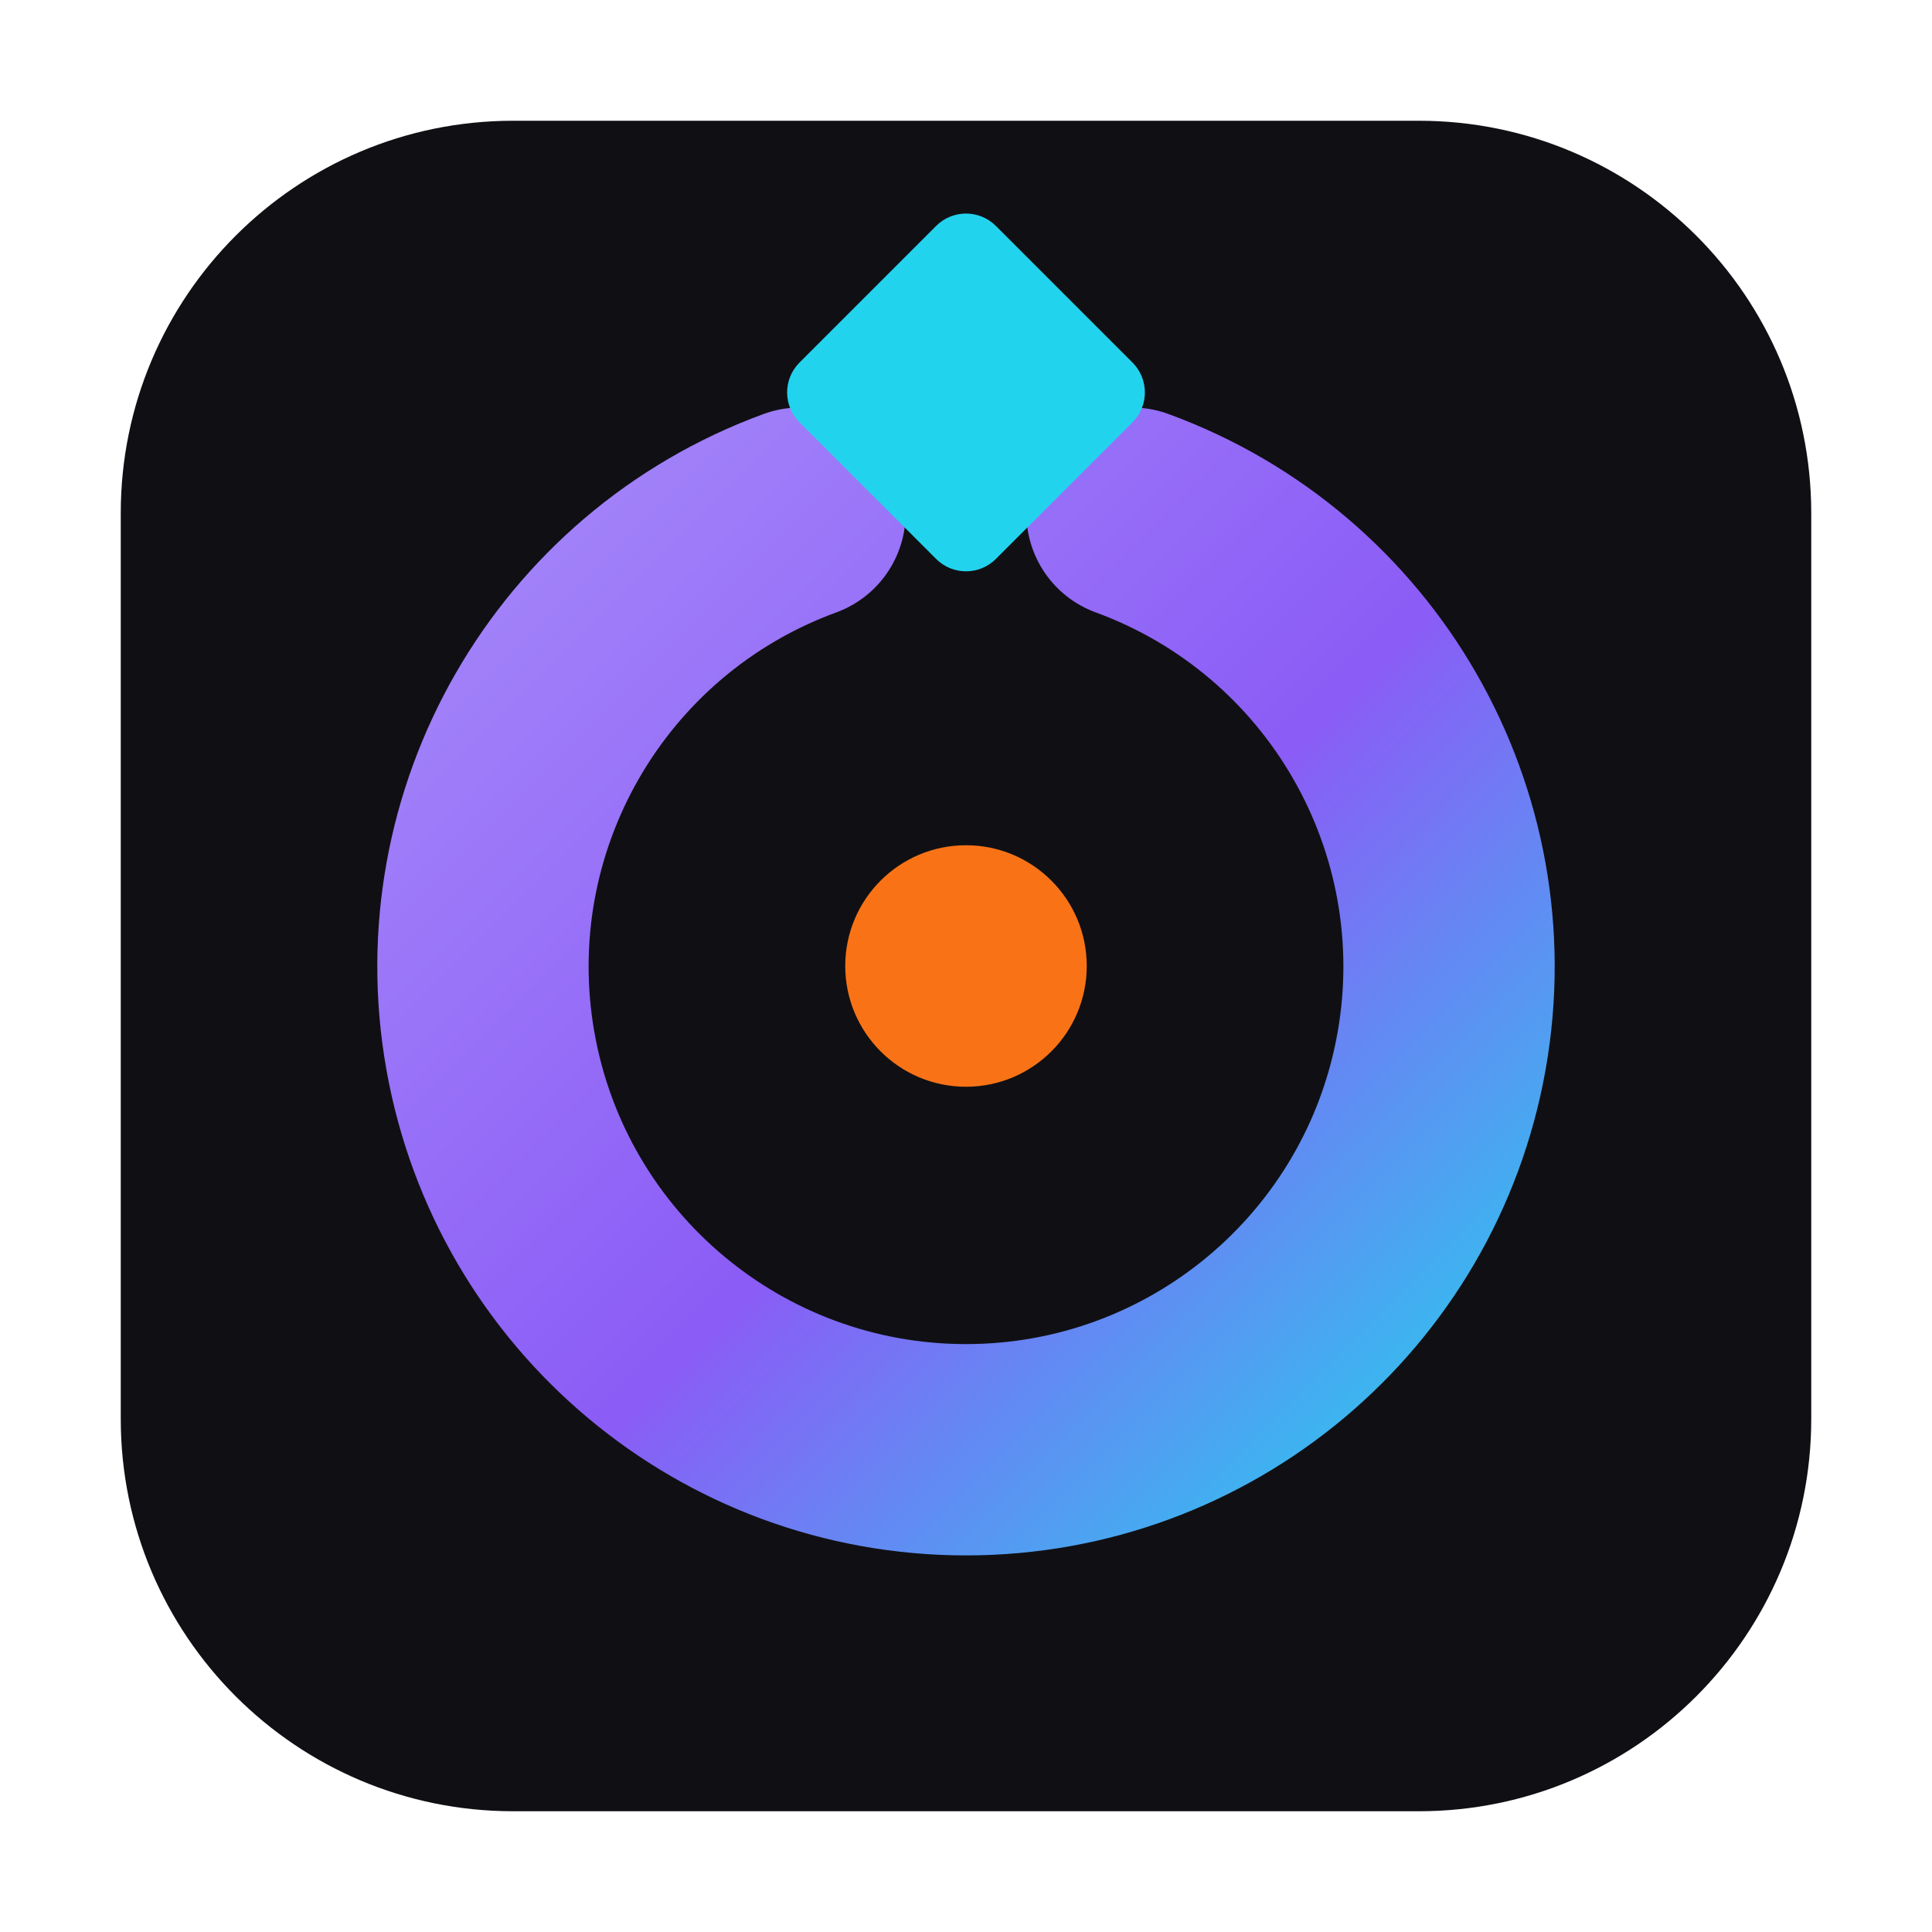
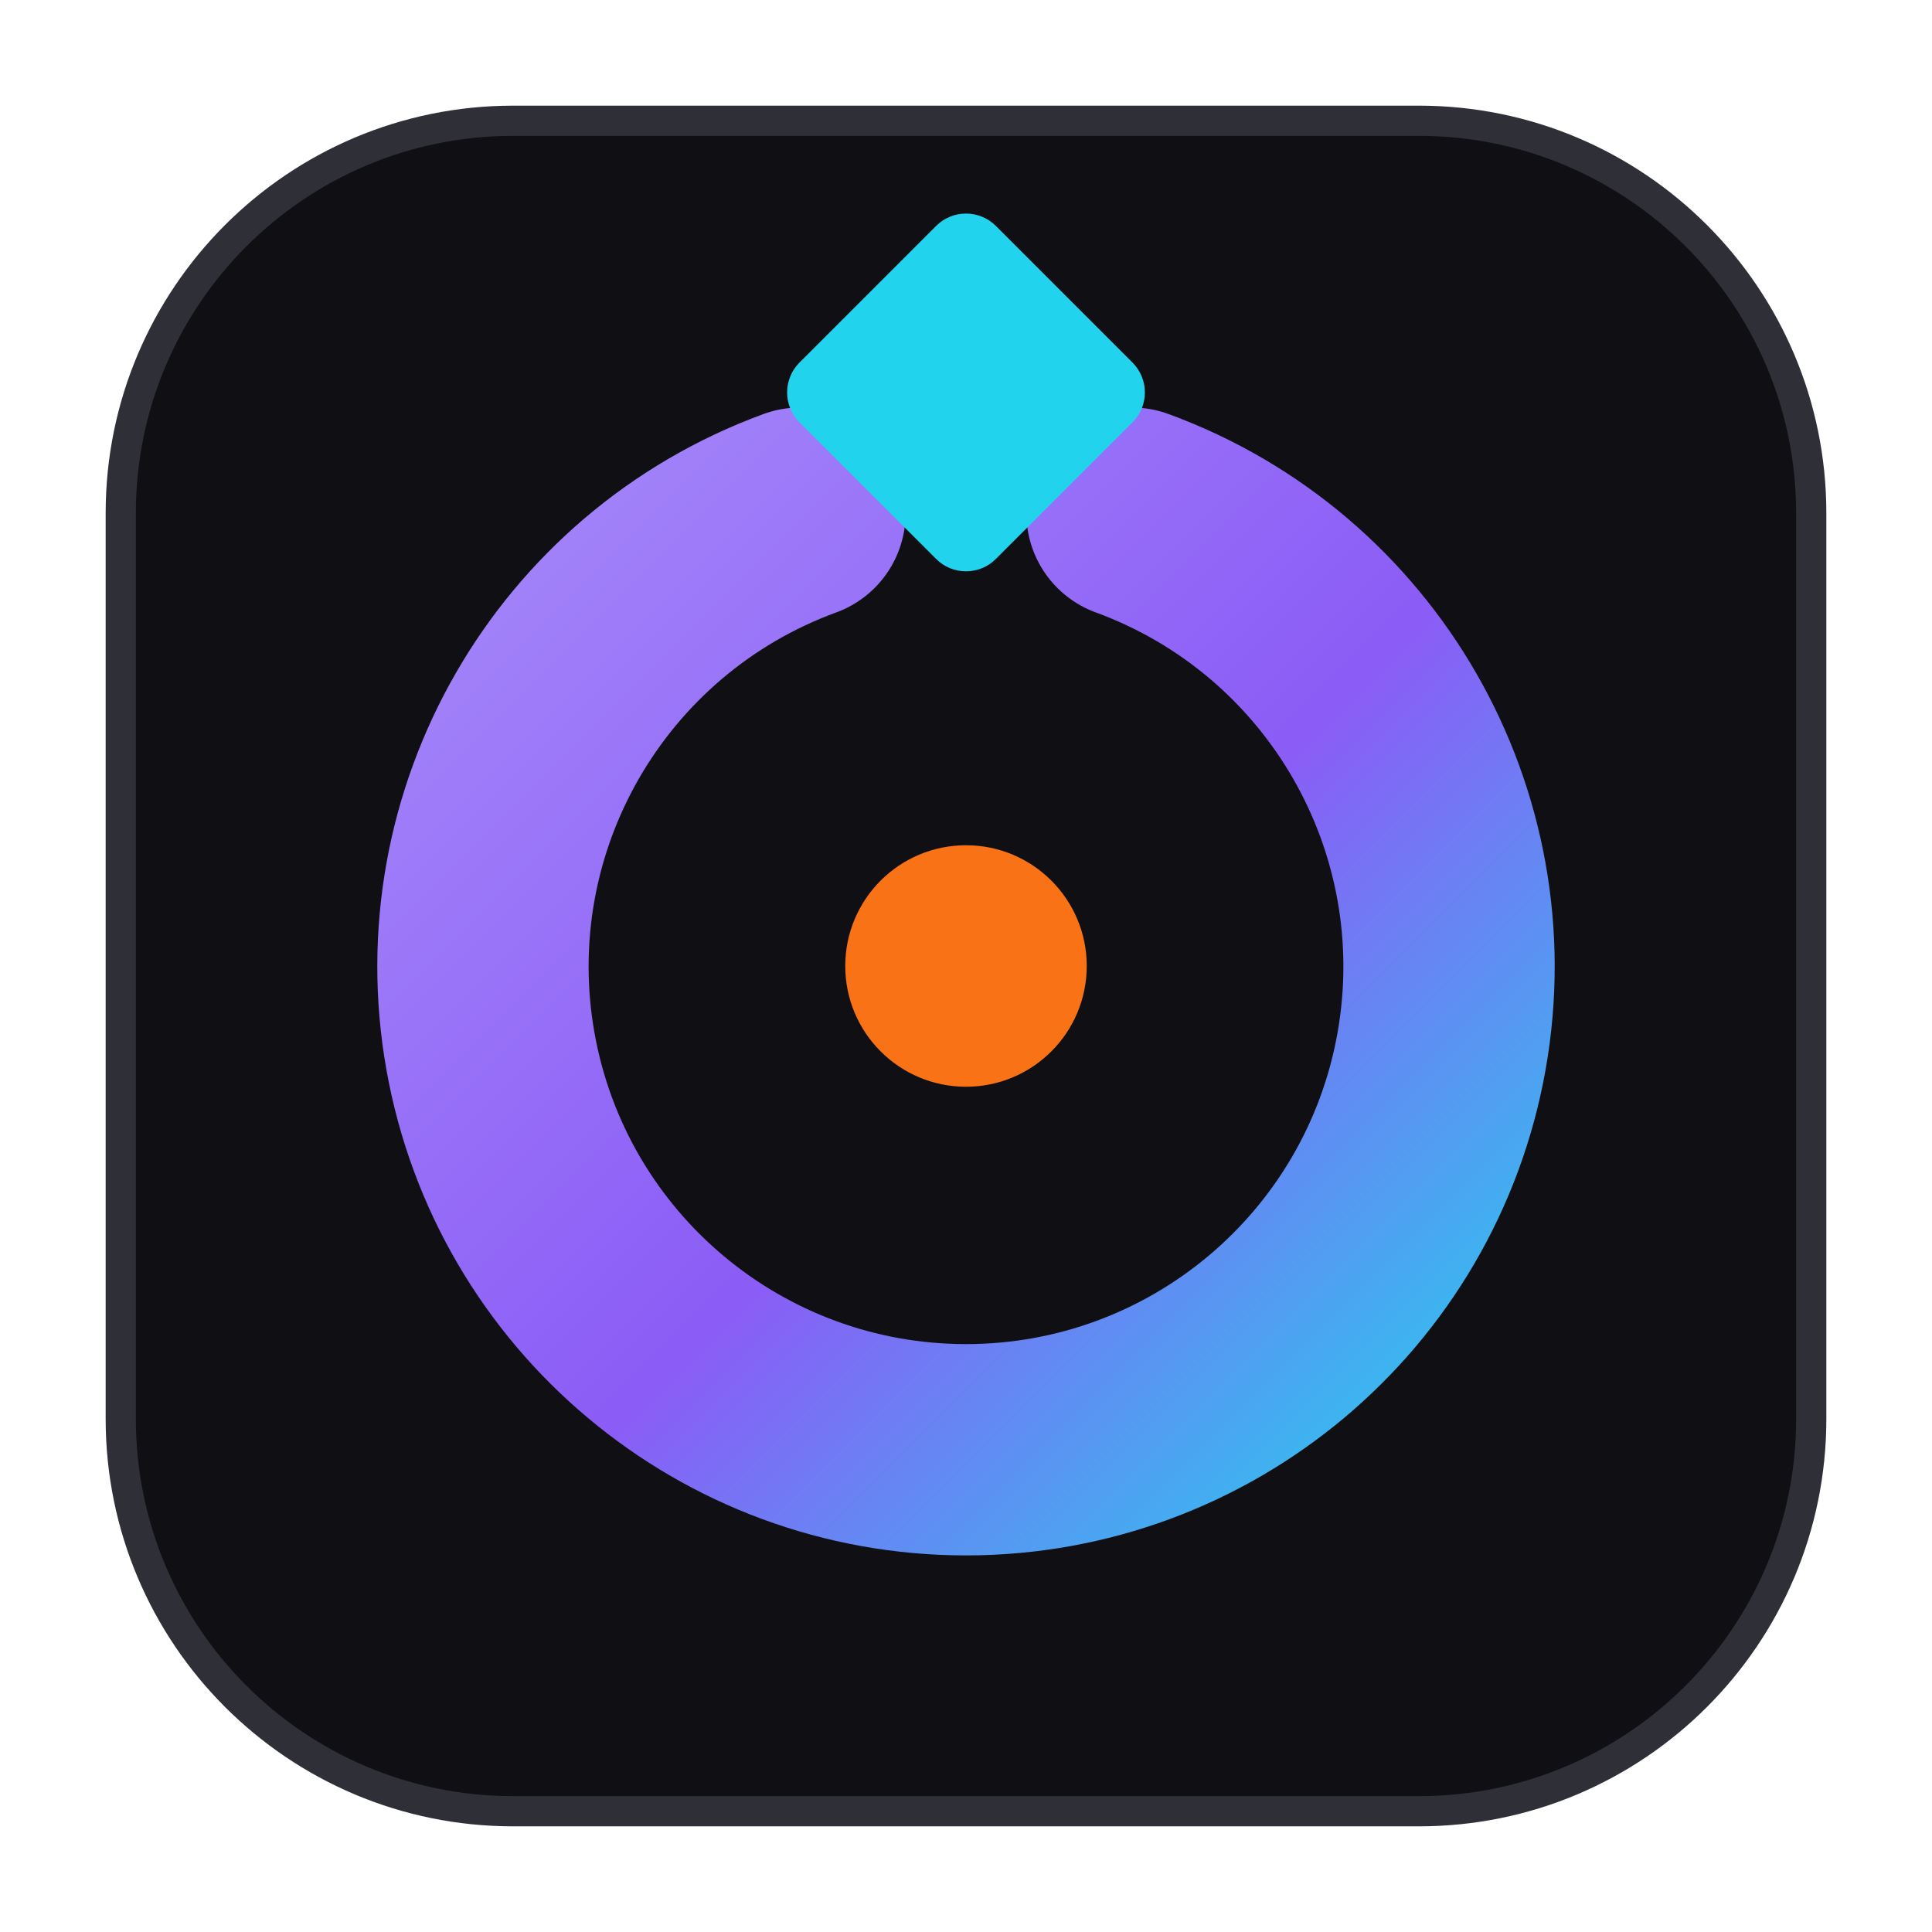
<svg xmlns="http://www.w3.org/2000/svg" width="32" height="32" viewBox="0 0 64 64" fill="none" role="img" aria-label="Loops favicon">
  <defs>
    <linearGradient id="fv-ring" x1="14" y1="14" x2="50" y2="50" gradientUnits="userSpaceOnUse">
      <stop stop-color="#A78BFA" />
      <stop offset="0.55" stop-color="#8B5CF6" />
      <stop offset="1" stop-color="#22D3EE" />
    </linearGradient>
  </defs>
-   <rect x="4" y="4" width="56" height="56" rx="13" fill="#101014" />
+   <rect x="4" y="4" width="56" height="56" rx="13" fill="#101014" stroke="#2F2F38" stroke-width="1" />
  <path d="M37.5 17 A16 16 0 1 1 26.5 17" stroke="url(#fv-ring)" stroke-width="7" stroke-linecap="round" />
  <rect x="27.4" y="8.4" width="9.2" height="9.2" rx="1.4" transform="rotate(45 32 13)" fill="#22D3EE" />
  <circle cx="32" cy="32" r="4" fill="#F97316" />
</svg>
